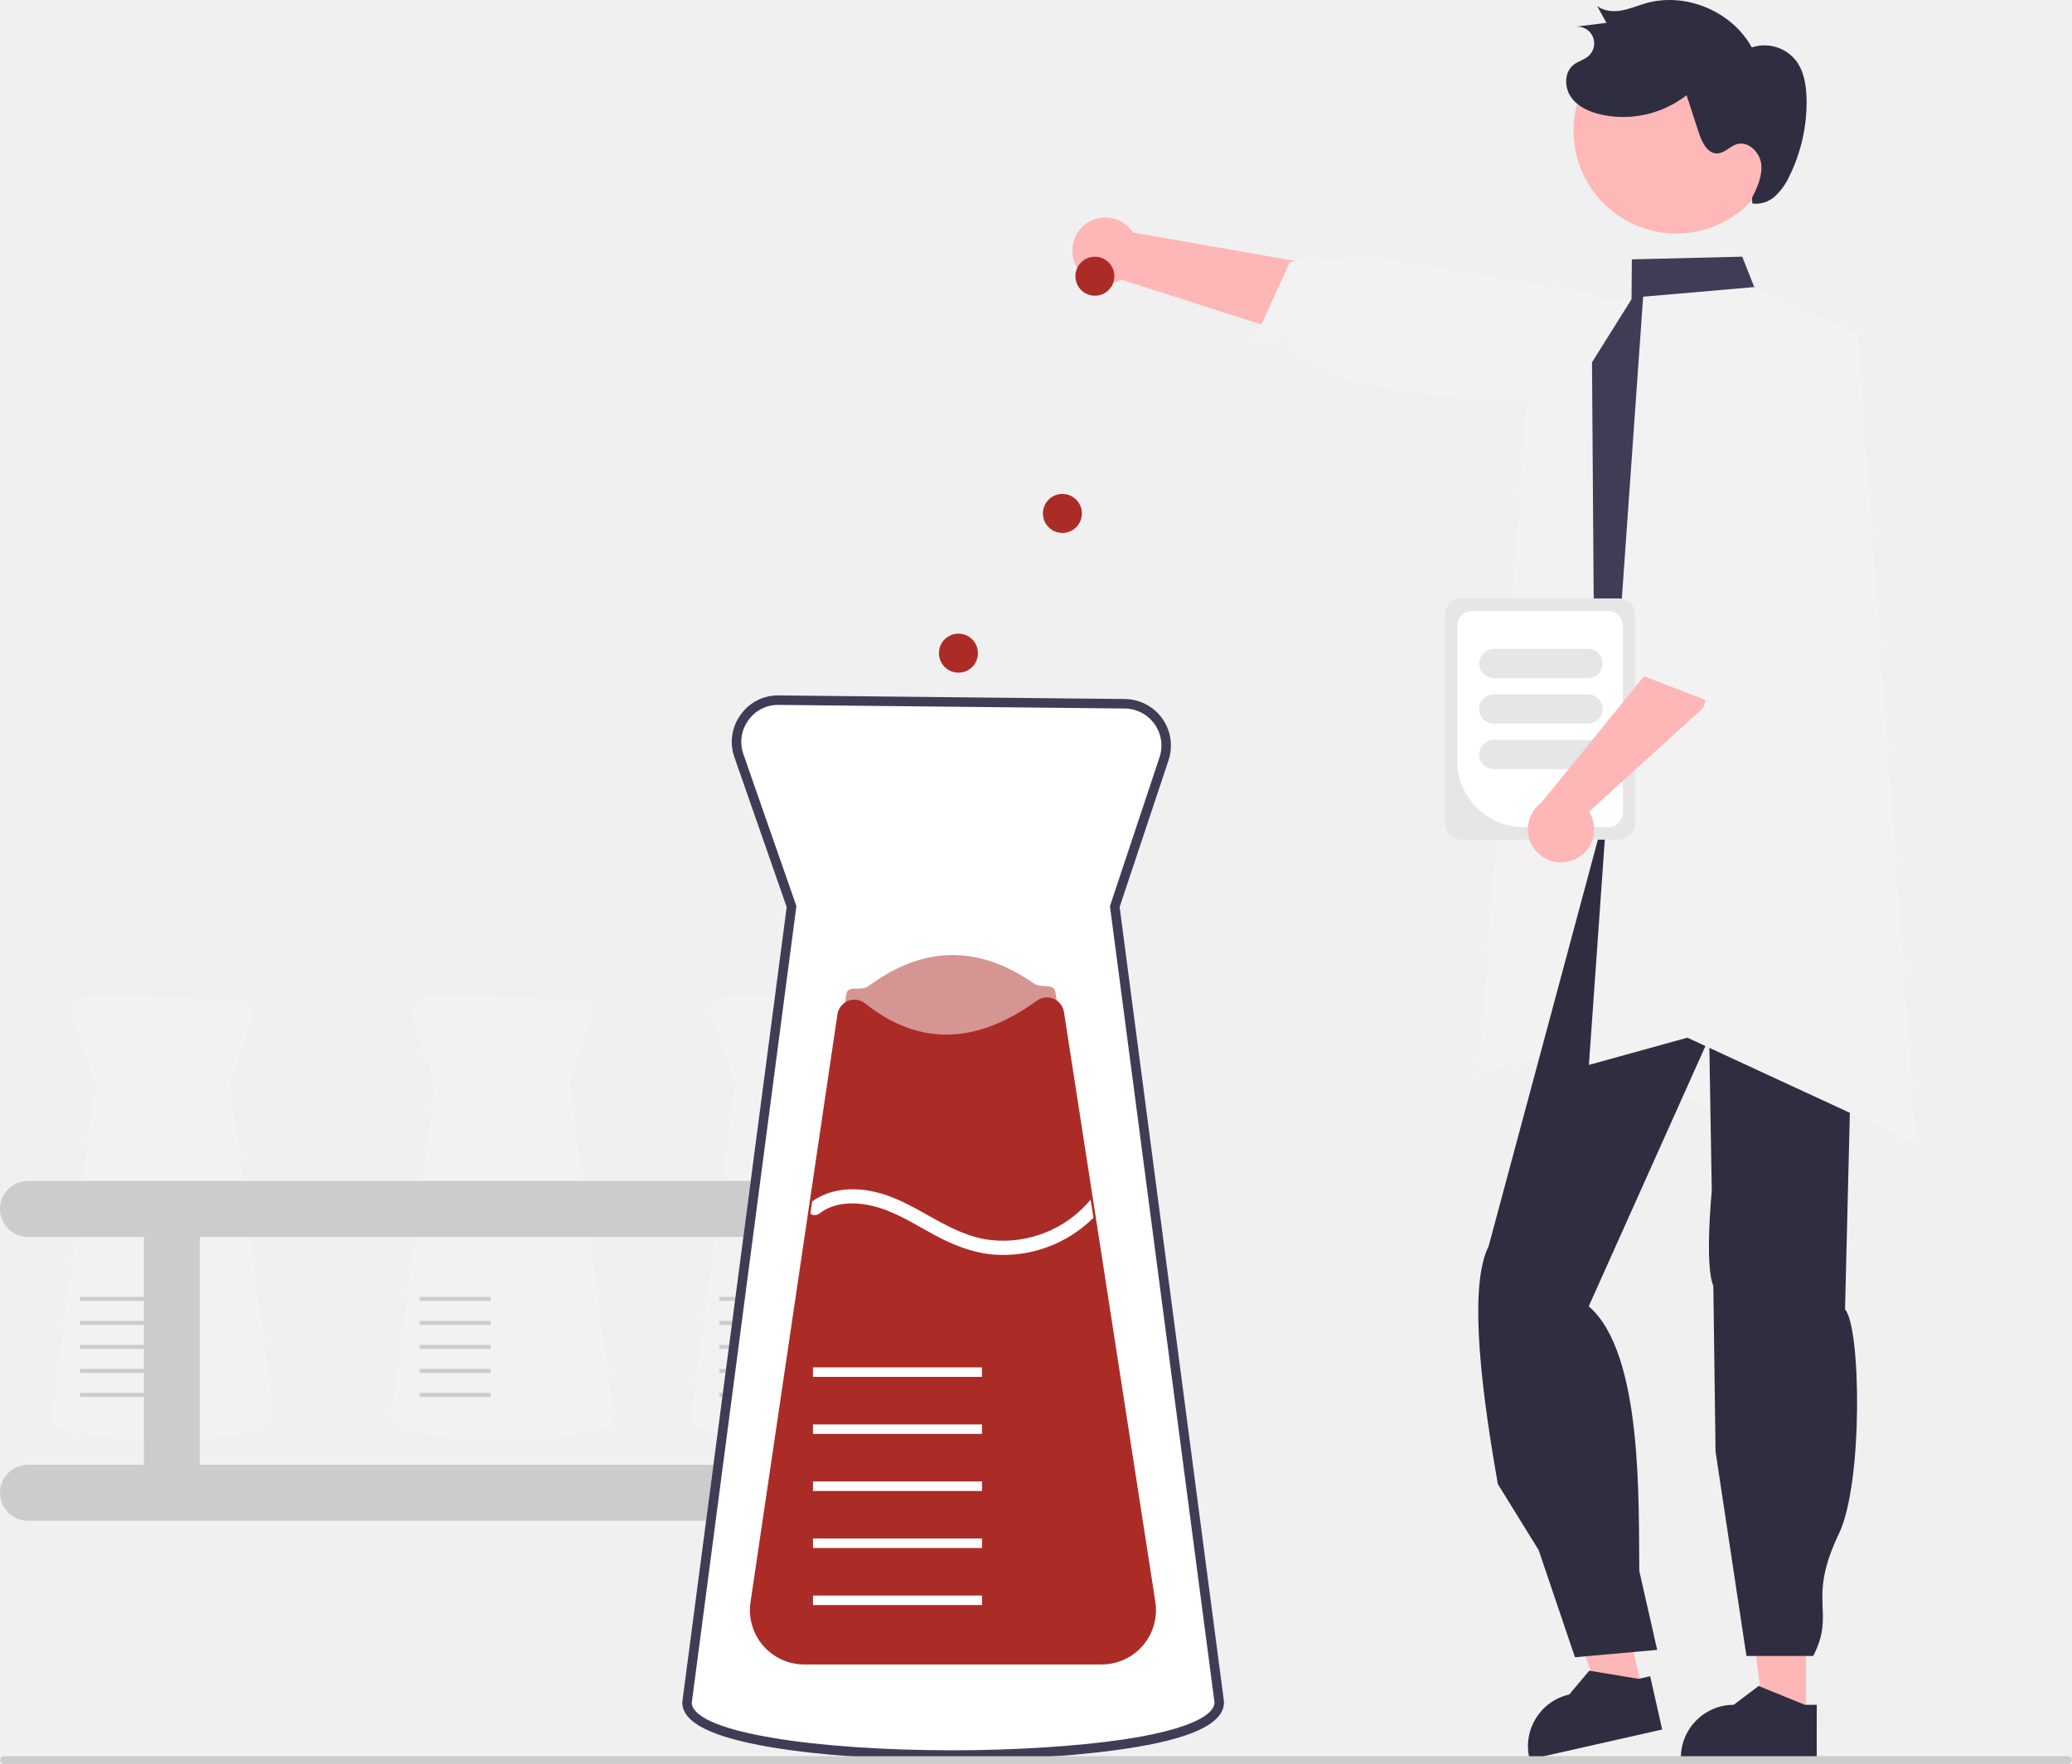
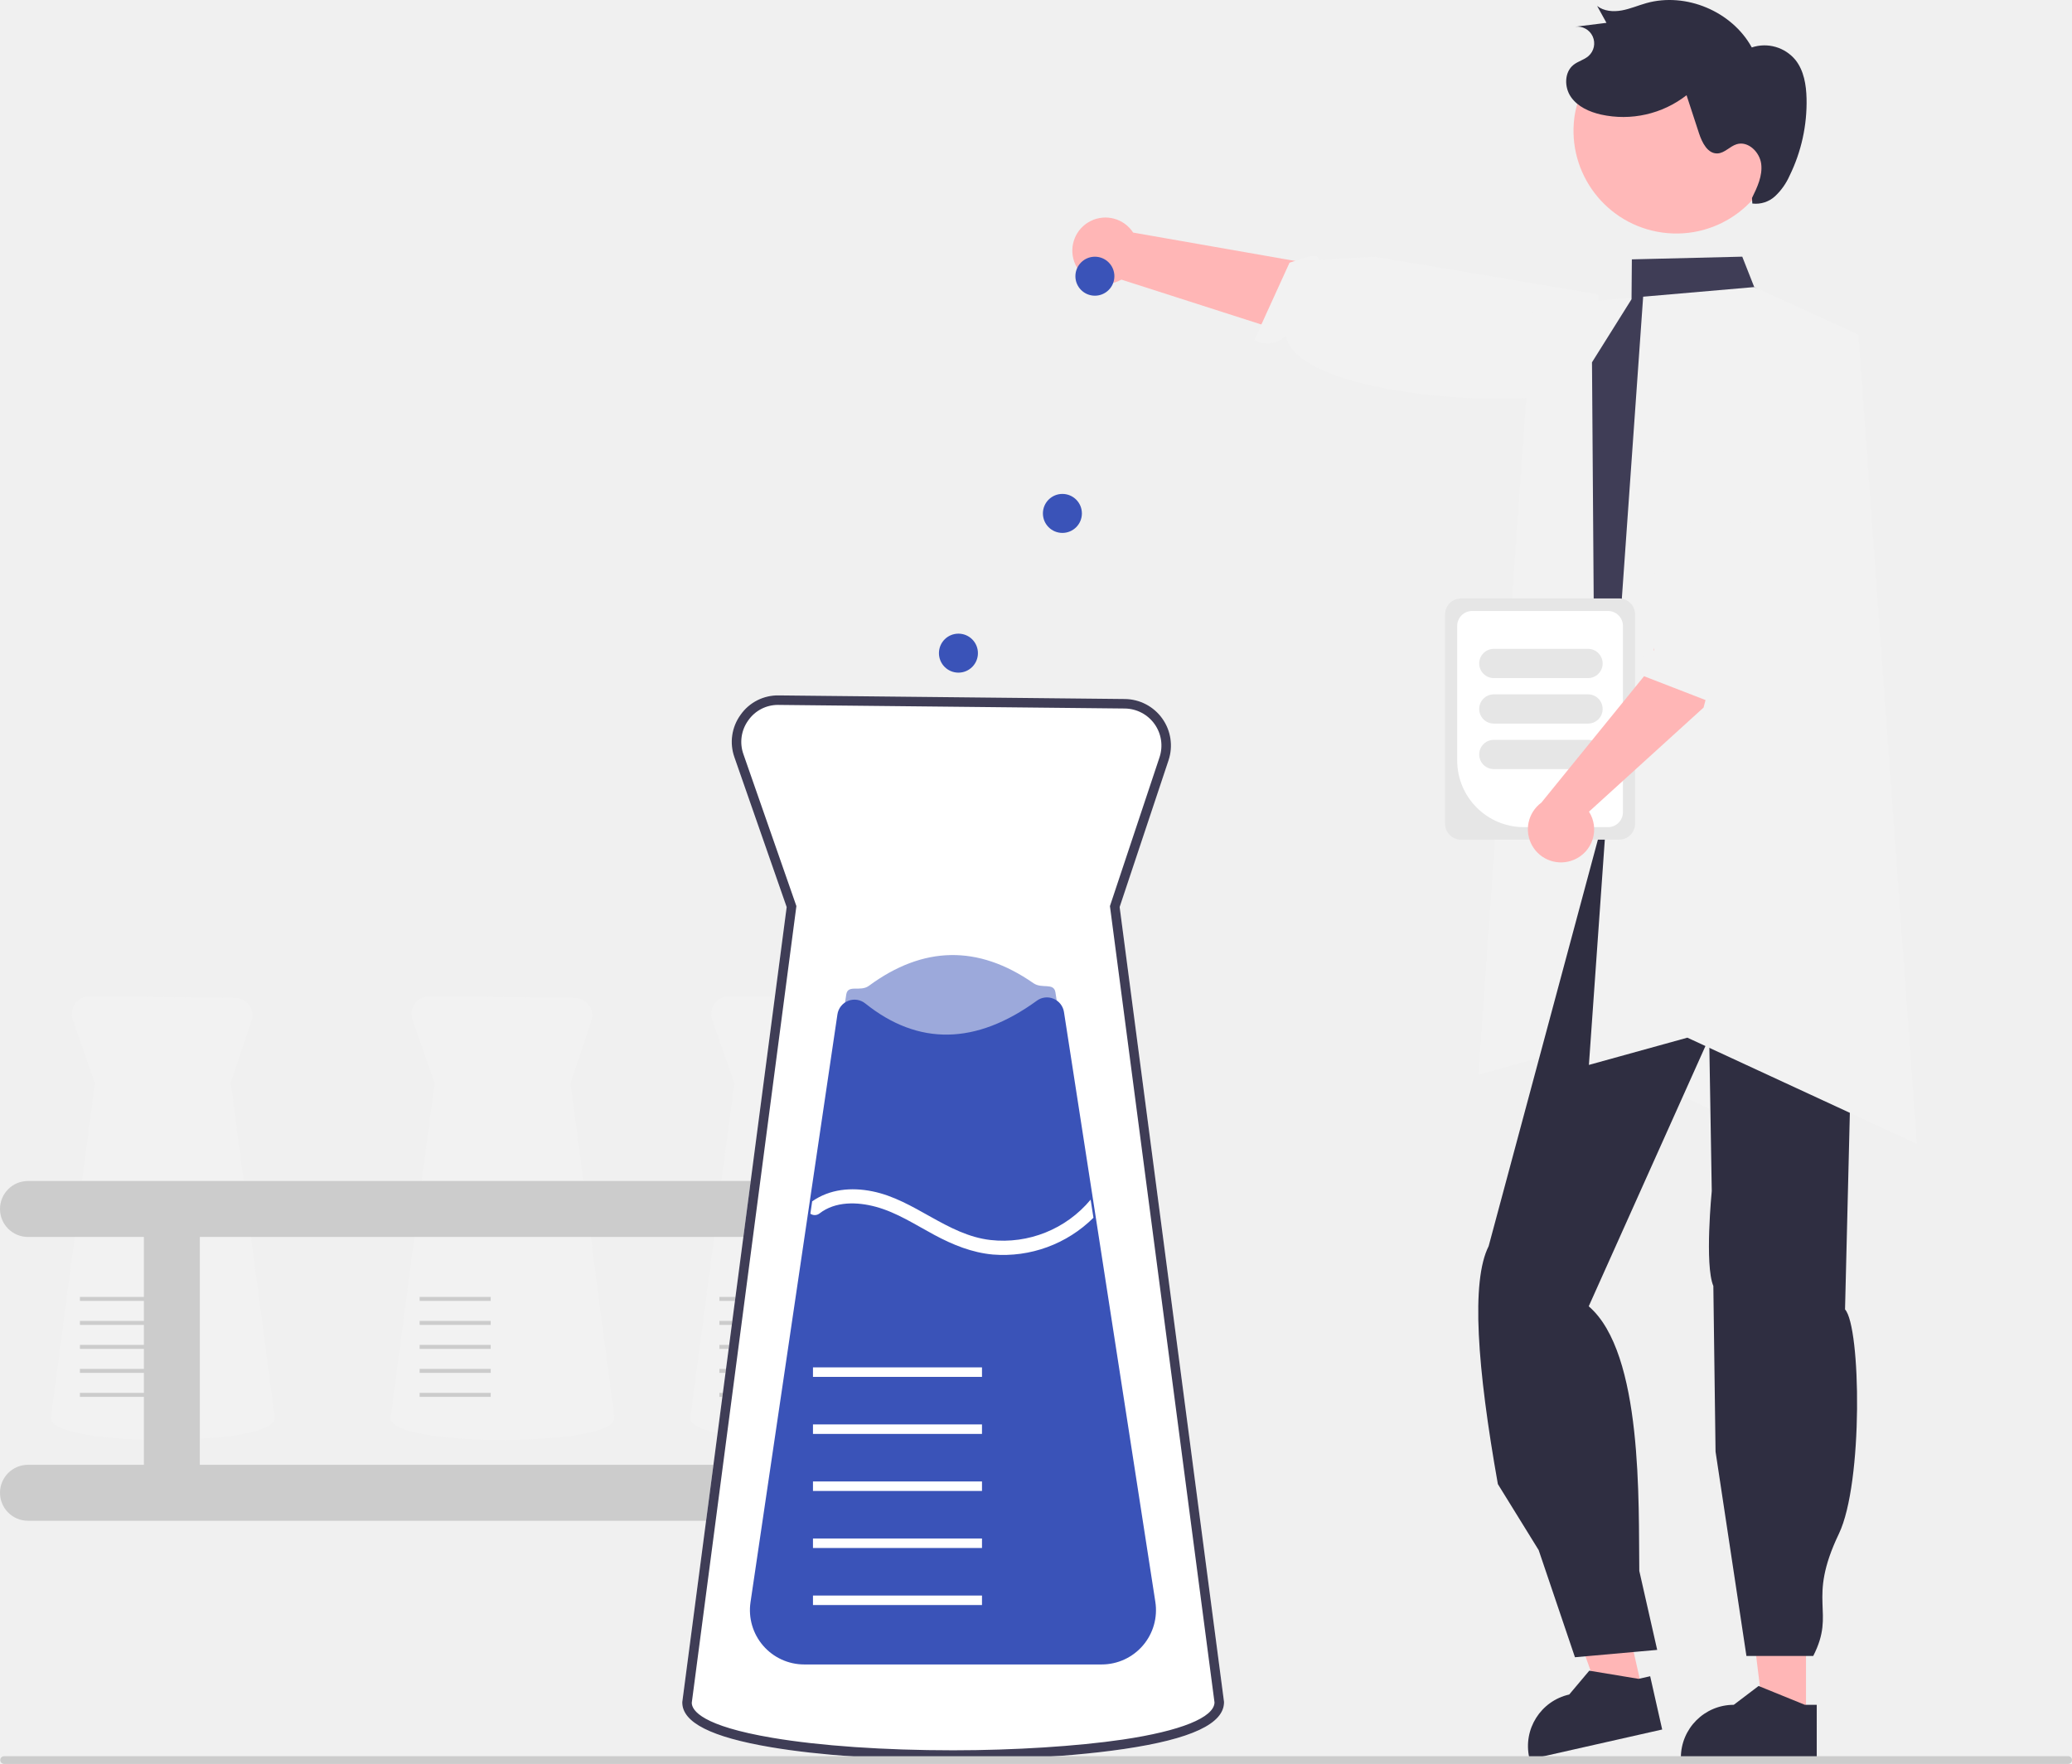
<svg xmlns="http://www.w3.org/2000/svg" data-name="Layer 1" width="637.748" height="542.828" viewBox="0 0 637.748 542.828">
  <path d="M611.767,259.126A10.132,10.132,0,0,0,626.293,264.637l87.876,28.188,29.084-22.818L629.904,250.16a10.187,10.187,0,0,0-18.138,8.966Z" transform="translate(-281.1258 -178.5859)" fill="#ffb6b6" />
  <path d="M774.531,296.795s-.796-1.953-11.311,2.296c-13.052,5.274-82.537,1.748-86.388-17.198a7.96,7.96,0,0,1-9.661,1.375l10.862-23.842c5.654-1.807,8.727-3.145,9.092-.842l17-1L772.976,269.175l1.903,23.766Z" transform="translate(-281.1258 -178.5859)" fill="#f2f2f2" />
  <polygon points="471.753 94.306 505.945 91.346 538 105.999 556 354.999 485.362 322.331 455.055 330.716 471.753 94.306" fill="#f2f2f2" />
  <polygon points="555.874 528.874 542.905 528.873 536.735 478.848 555.876 478.849 555.874 528.874" fill="#ffb6b6" />
  <path d="M840.307,720.031l-41.819-.002v-.529a16.278,16.278,0,0,1,16.277-16.277h.001l7.639-5.795,14.252,5.796,3.651 0Z" transform="translate(-281.1258 -178.5859)" fill="#2f2e41" />
  <polygon points="505.615 520.701 492.964 523.557 475.926 476.12 494.598 471.904 505.615 520.701" fill="#ffb6b6" />
  <path d="M792.736,710.821l-40.792,9.21-.117-.516A16.278,16.278,0,0,1,764.12,700.053l.001-0,6.175-7.335,15.179,2.514,3.561-.804Z" transform="translate(-281.1258 -178.5859)" fill="#2f2e41" />
  <path d="M853.426,401.633c6.081,18.339,5.438,38.246-1.462,59.612l-2.949,120.293c4.876,5.366,5.621,53.38-1.889,69.047-10.03,20.921-.806,23.718-7.896,37.598H818.665l-9.505-62.881-.677-50.969c-2.731-6.467-.489-29.225-.489-29.225L807.205,497.917,770.126,580.585c16.799,14.379,15.287,60.826,15.564,81.427l5.508,24.309-25.31,2.263-11.169-32.967-12.558-20.315c-6.399-35.996-8.297-62.422-2.841-73.216l37.222-138.486Z" transform="translate(-281.1258 -178.5859)" fill="#2f2e41" />
  <path d="M856.061,395.512l-3.39-6.78c-4.15-25.71-8.25-49.69-2.68-71.26.35-18.83-5.47-36.52-21.63-46.18l-7.29-4.36-3.69-9.36-33.98.83-.1,12.27-12.17,19.41v.08l.76,105.62,3.36,10.9-5.07,12.68,2.69,8.09,66.99-10.71,7.79-1.25a13.918,13.918,0,0,0,2.59-1.13,14.232,14.232,0,0,0,6.22-6.95c.07-.17.13-.33.19-.5a13.934,13.934,0,0,0,.9-4.3A14.303,14.303,0,0,0,856.061,395.512Z" transform="translate(-281.1258 -178.5859)" fill="#3f3d56" />
  <path d="M857.551,402.612a13.934,13.934,0,0,1-.9,4.3l-6.41,7.45a13.918,13.918,0,0,1-2.59,1.13l-7.79,1.25,11.27-21.19-24.77-54.23Z" transform="translate(-281.1258 -178.5859)" opacity="0.2" />
  <path d="M331.253,621.713a148.84,148.84,0,0,1-23.52-1.628c-7.248-1.226-10.924-2.967-10.924-5.176l.003-.04L310.334,511.919l-6.81-19.522a5.409,5.409,0,0,1,5.163-7.19l44.784.466a5.409,5.409,0,0,1,5.075,7.119l-6.375,19.124,13.522,102.953C365.697,620.281,344.046,621.713,331.253,621.713Z" transform="translate(-281.1258 -178.5859)" fill="#f2f2f2" />
  <rect x="24.602" y="428.635" width="21.876" height="1.23" fill="#ccc" />
  <rect x="24.602" y="421.254" width="21.876" height="1.23" fill="#ccc" />
  <rect x="24.602" y="413.874" width="21.876" height="1.23" fill="#ccc" />
  <rect x="24.602" y="406.493" width="21.876" height="1.23" fill="#ccc" />
  <rect x="24.602" y="399.112" width="21.876" height="1.23" fill="#ccc" />
  <path d="M528.073,621.713a148.84,148.84,0,0,1-23.52-1.628c-7.248-1.226-10.924-2.967-10.924-5.176l.003-.04L507.154,511.919l-6.81-19.522a5.409,5.409,0,0,1,5.163-7.19l44.784.466a5.409,5.409,0,0,1,5.075,7.119l-6.375,19.124,13.522,102.953C562.516,620.281,540.865,621.713,528.073,621.713Z" transform="translate(-281.1258 -178.5859)" fill="#f2f2f2" />
  <rect x="221.422" y="428.635" width="21.876" height="1.23" fill="#ccc" />
  <rect x="221.422" y="421.254" width="21.876" height="1.23" fill="#ccc" />
  <rect x="221.422" y="413.874" width="21.876" height="1.23" fill="#ccc" />
  <rect x="221.422" y="406.493" width="21.876" height="1.23" fill="#ccc" />
  <rect x="221.422" y="399.112" width="21.876" height="1.23" fill="#ccc" />
  <path d="M435.814,621.713a148.84,148.84,0,0,1-23.52-1.628c-7.248-1.226-10.924-2.967-10.924-5.176l.003-.04L414.895,511.919l-6.81-19.522a5.409,5.409,0,0,1,5.163-7.19l44.784.466a5.409,5.409,0,0,1,5.075,7.119l-6.375,19.124,13.522,102.953C470.257,620.281,448.606,621.713,435.814,621.713Z" transform="translate(-281.1258 -178.5859)" fill="#f2f2f2" />
  <rect x="129.163" y="428.635" width="21.876" height="1.23" fill="#ccc" />
  <rect x="129.163" y="421.254" width="21.876" height="1.23" fill="#ccc" />
  <rect x="129.163" y="413.874" width="21.876" height="1.23" fill="#ccc" />
  <rect x="129.163" y="406.493" width="21.876" height="1.23" fill="#ccc" />
  <rect x="129.163" y="399.112" width="21.876" height="1.23" fill="#ccc" />
  <path d="M581.275,629.363H539.451V559.246h41.824a8.611,8.611,0,0,0,0-17.222H289.737a8.611,8.611,0,0,0,0,17.222h35.674v70.117H289.737a8.611,8.611,0,0,0,0,17.222H581.275a8.611,8.611,0,1,0,0-17.222Zm-238.644,0V559.246h179.598v70.117Z" transform="translate(-281.1258 -178.5859)" fill="#ccc" />
  <path d="M574.502,720.147c-21.392,0-41.344-1.383-56.178-3.892-18.3-3.095-27.197-7.594-27.197-13.751l.01-.194,32.12-244.578L507.177,411.632a14.157,14.157,0,0,1,1.891-13.075,13.998,13.998,0,0,1,11.802-5.968L627.357,393.698A14.325,14.325,0,0,1,640.798,412.553l-15.053,45.161,32.126,244.6v.094c.004,6.639-10.068,11.353-30.79,14.411C606.723,719.823,583.529,720.147,574.502,720.147Z" transform="translate(-281.1258 -178.5859)" fill="#fff" />
  <path d="M574.502,720.147c-21.392,0-41.344-1.383-56.178-3.892-18.3-3.095-27.197-7.594-27.197-13.751l.01-.194,32.12-244.578L507.177,411.632a14.157,14.157,0,0,1,1.891-13.075,13.998,13.998,0,0,1,11.802-5.968L627.357,393.698A14.325,14.325,0,0,1,640.798,412.553l-15.053,45.161,32.126,244.6v.094c.004,6.639-10.068,11.353-30.79,14.411C606.723,719.823,583.529,720.147,574.502,720.147ZM520.575,395.511a11.127,11.127,0,0,0-9.131,4.752,11.263,11.263,0,0,0-1.504,10.404l16.31,46.755-.045.344L494.048,702.599c.006,2.398,3.223,7.128,24.765,10.77,14.678,2.484,34.455,3.852,55.689,3.852,18.665,0,38.16-1.233,52.15-3.297,17.872-2.637,28.167-6.799,28.291-11.429L622.756,457.428l15.266-45.8a11.4,11.4,0,0,0-10.695-15.004l-106.504-1.109C520.74,395.512,520.657,395.511,520.575,395.511Z" transform="translate(-281.1258 -178.5859)" fill="#3f3d56" />
-   <path d="M635.205,672.578H513.8l19.245-130.138.524-3.587,8.018-54.177c.489-3.305,4.294-.738,6.984-2.719,16.702-12.3,33.604-12.656,50.653-.801,2.635,1.832,6.276-.312,6.767,2.86l8.423,54.341.814,5.256Z" transform="translate(-281.1258 -178.5859)" fill="#ab2c27" opacity="0.5" />
-   <path d="M620.221,690.802H528.654A16.706,16.706,0,0,1,512.128,671.651l26.753-180.909a5.309,5.309,0,0,1,8.586-3.347c16.305,13.062,34.075,12.767,52.816-.87a5.212,5.212,0,0,1,5.102-.594,5.298,5.298,0,0,1,3.226,4.107l28.12,181.5a16.707,16.707,0,0,1-16.51,19.264Z" transform="translate(-281.1258 -178.5859)" fill="#ab2c27" />
+   <path d="M635.205,672.578H513.8l19.245-130.138.524-3.587,8.018-54.177c.489-3.305,4.294-.738,6.984-2.719,16.702-12.3,33.604-12.656,50.653-.801,2.635,1.832,6.276-.312,6.767,2.86l8.423,54.341.814,5.256Z" transform="translate(-281.1258 -178.5859)" fill="#3A53B8" opacity="0.5" />
+   <path d="M620.221,690.802H528.654A16.706,16.706,0,0,1,512.128,671.651l26.753-180.909a5.309,5.309,0,0,1,8.586-3.347c16.305,13.062,34.075,12.767,52.816-.87a5.212,5.212,0,0,1,5.102-.594,5.298,5.298,0,0,1,3.226,4.107l28.12,181.5a16.707,16.707,0,0,1-16.51,19.264Z" transform="translate(-281.1258 -178.5859)" fill="#3A53B8" />
  <rect x="250.227" y="491.007" width="52.024" height="2.925" fill="#fff" />
  <rect x="250.227" y="473.454" width="52.024" height="2.925" fill="#fff" />
  <rect x="250.227" y="455.902" width="52.024" height="2.925" fill="#fff" />
  <rect x="250.227" y="438.349" width="52.024" height="2.925" fill="#fff" />
  <rect x="250.227" y="420.796" width="52.024" height="2.925" fill="#fff" />
  <path d="M617.682,553.336a39.42,39.42,0,0,1-30.936,11.321c-6.465-.585-12.36-2.999-18.035-6.041-5.865-3.145-11.541-6.904-18.035-8.659-5.69-1.536-12.433-1.741-17.319,2.062a2.374,2.374,0,0,1-2.808.073l.556-3.803c5.441-3.803,12.053-4.388,18.533-3.086,13.047,2.633,22.95,13.428,36.319,14.978A35.034,35.034,0,0,0,616.804,547.778l.015-.015Z" transform="translate(-281.1258 -178.5859)" fill="#fff" />
  <path d="M918.874,720.224a1.186,1.186,0,0,1-1.19,1.19h-635.29a1.19,1.19,0,0,1,0-2.38h635.29A1.187,1.187,0,0,1,918.874,720.224Z" transform="translate(-281.1258 -178.5859)" fill="#ccc" />
  <polygon points="505.753 91.306 539.945 88.346 572 102.999 590 351.999 519.362 319.331 489.055 327.716 505.753 91.306" fill="#f2f2f2" />
-   <circle cx="337" cy="84.999" r="6" fill="#ab2c27" />
-   <circle cx="327" cy="157.999" r="6" fill="#ab2c27" />
-   <circle cx="295" cy="200.999" r="6" fill="#ab2c27" />
+   <circle cx="337" cy="84.999" r="6" fill="#3A53B8" />
+   <circle cx="327" cy="157.999" r="6" fill="#3A53B8" />
+   <circle cx="295" cy="200.999" r="6" fill="#3A53B8" />
  <path d="M725.911,432.072V367.663a4.923,4.923,0,0,1,4.917-4.917H779.472a4.923,4.923,0,0,1,4.917,4.917v64.409a4.923,4.923,0,0,1-4.917,4.917H730.829A4.923,4.923,0,0,1,725.911,432.072Z" transform="translate(-281.1258 -178.5859)" fill="#e6e6e6" />
  <path d="M729.643,412.618V371.21a4.61,4.61,0,0,1,4.605-4.605h41.805a4.61,4.61,0,0,1,4.605,4.605v57.316a4.61,4.61,0,0,1-4.605,4.605H750.155A20.536,20.536,0,0,1,729.643,412.618Z" transform="translate(-281.1258 -178.5859)" fill="#fff" />
  <path d="M736.411,382.763a4.505,4.505,0,0,1,4.5-4.5h29a4.5,4.5,0,0,1,0,9h-29A4.505,4.505,0,0,1,736.411,382.763Z" transform="translate(-281.1258 -178.5859)" fill="#e6e6e6" />
  <path d="M736.411,396.763a4.505,4.505,0,0,1,4.5-4.5h29a4.5,4.5,0,0,1,0,9h-29A4.505,4.505,0,0,1,736.411,396.763Z" transform="translate(-281.1258 -178.5859)" fill="#e6e6e6" />
  <path d="M736.411,410.763a4.505,4.505,0,0,1,4.5-4.5h29a4.5,4.5,0,0,1,0,9h-29A4.505,4.505,0,0,1,736.411,410.763Z" transform="translate(-281.1258 -178.5859)" fill="#e6e6e6" />
  <path d="M765.538,443.184a10.132,10.132,0,0,0,4.669-14.819l35.27-32.04,12.373-47.862-21.959-1.827-6.713,37.558-33.632,41.397a10.187,10.187,0,0,0,9.992,17.593Z" transform="translate(-281.1258 -178.5859)" fill="#ffb6b6" />
  <path d="M821.234,305.24s5.352.079,2.941,11.161c-1.93,8.872-9.252,58.797-15.096,69.966a7.96,7.96,0,0,1,1.928,9.566l-24.426-9.476c-2.129-5.541,1.441-7.264,3.719-7.761l-.447-17.381,3.502-44.304,24.011-11.897Z" transform="translate(-281.1258 -178.5859)" fill="#f2f2f2" />
  <path d="M828.428,223.222a31.647,31.647,0,0,1-62.715-8.536l.061-.449a31.647,31.647,0,0,1,62.644,8.983Z" transform="translate(-281.1258 -178.5859)" fill="#ffb8b8" />
  <path d="M820.374,239.522c1.625-3.301,3.295-6.846,2.838-10.497s-4.037-7.141-7.553-6.056c-2.102.649-3.692,2.725-5.889,2.831-3.024.146-4.758-3.315-5.699-6.192l-3.833-11.719a31.708,31.708,0,0,1-26.335,5.951c-3.559-.814-7.155-2.4-9.243-5.396s-2.075-7.641.788-9.906c1.404-1.111,3.273-1.532,4.615-2.718a5.171,5.171,0,0,0-4.129-8.999l9.652-1.206-2.876-5.201c2.072,1.634,4.956,1.853,7.553,1.386s5.043-1.537,7.583-2.25c12.196-3.423,26.37,2.529,32.466,13.633a12.356,12.356,0,0,1,13.472,3.89c2.584,3.279,3.287,7.656,3.387,11.83a51.324,51.324,0,0,1-5.232,23.775,19.477,19.477,0,0,1-4.395,6.235,8.797,8.797,0,0,1-7.061,2.309" transform="translate(-281.1258 -178.5859)" fill="#2f2e41" />
</svg>
